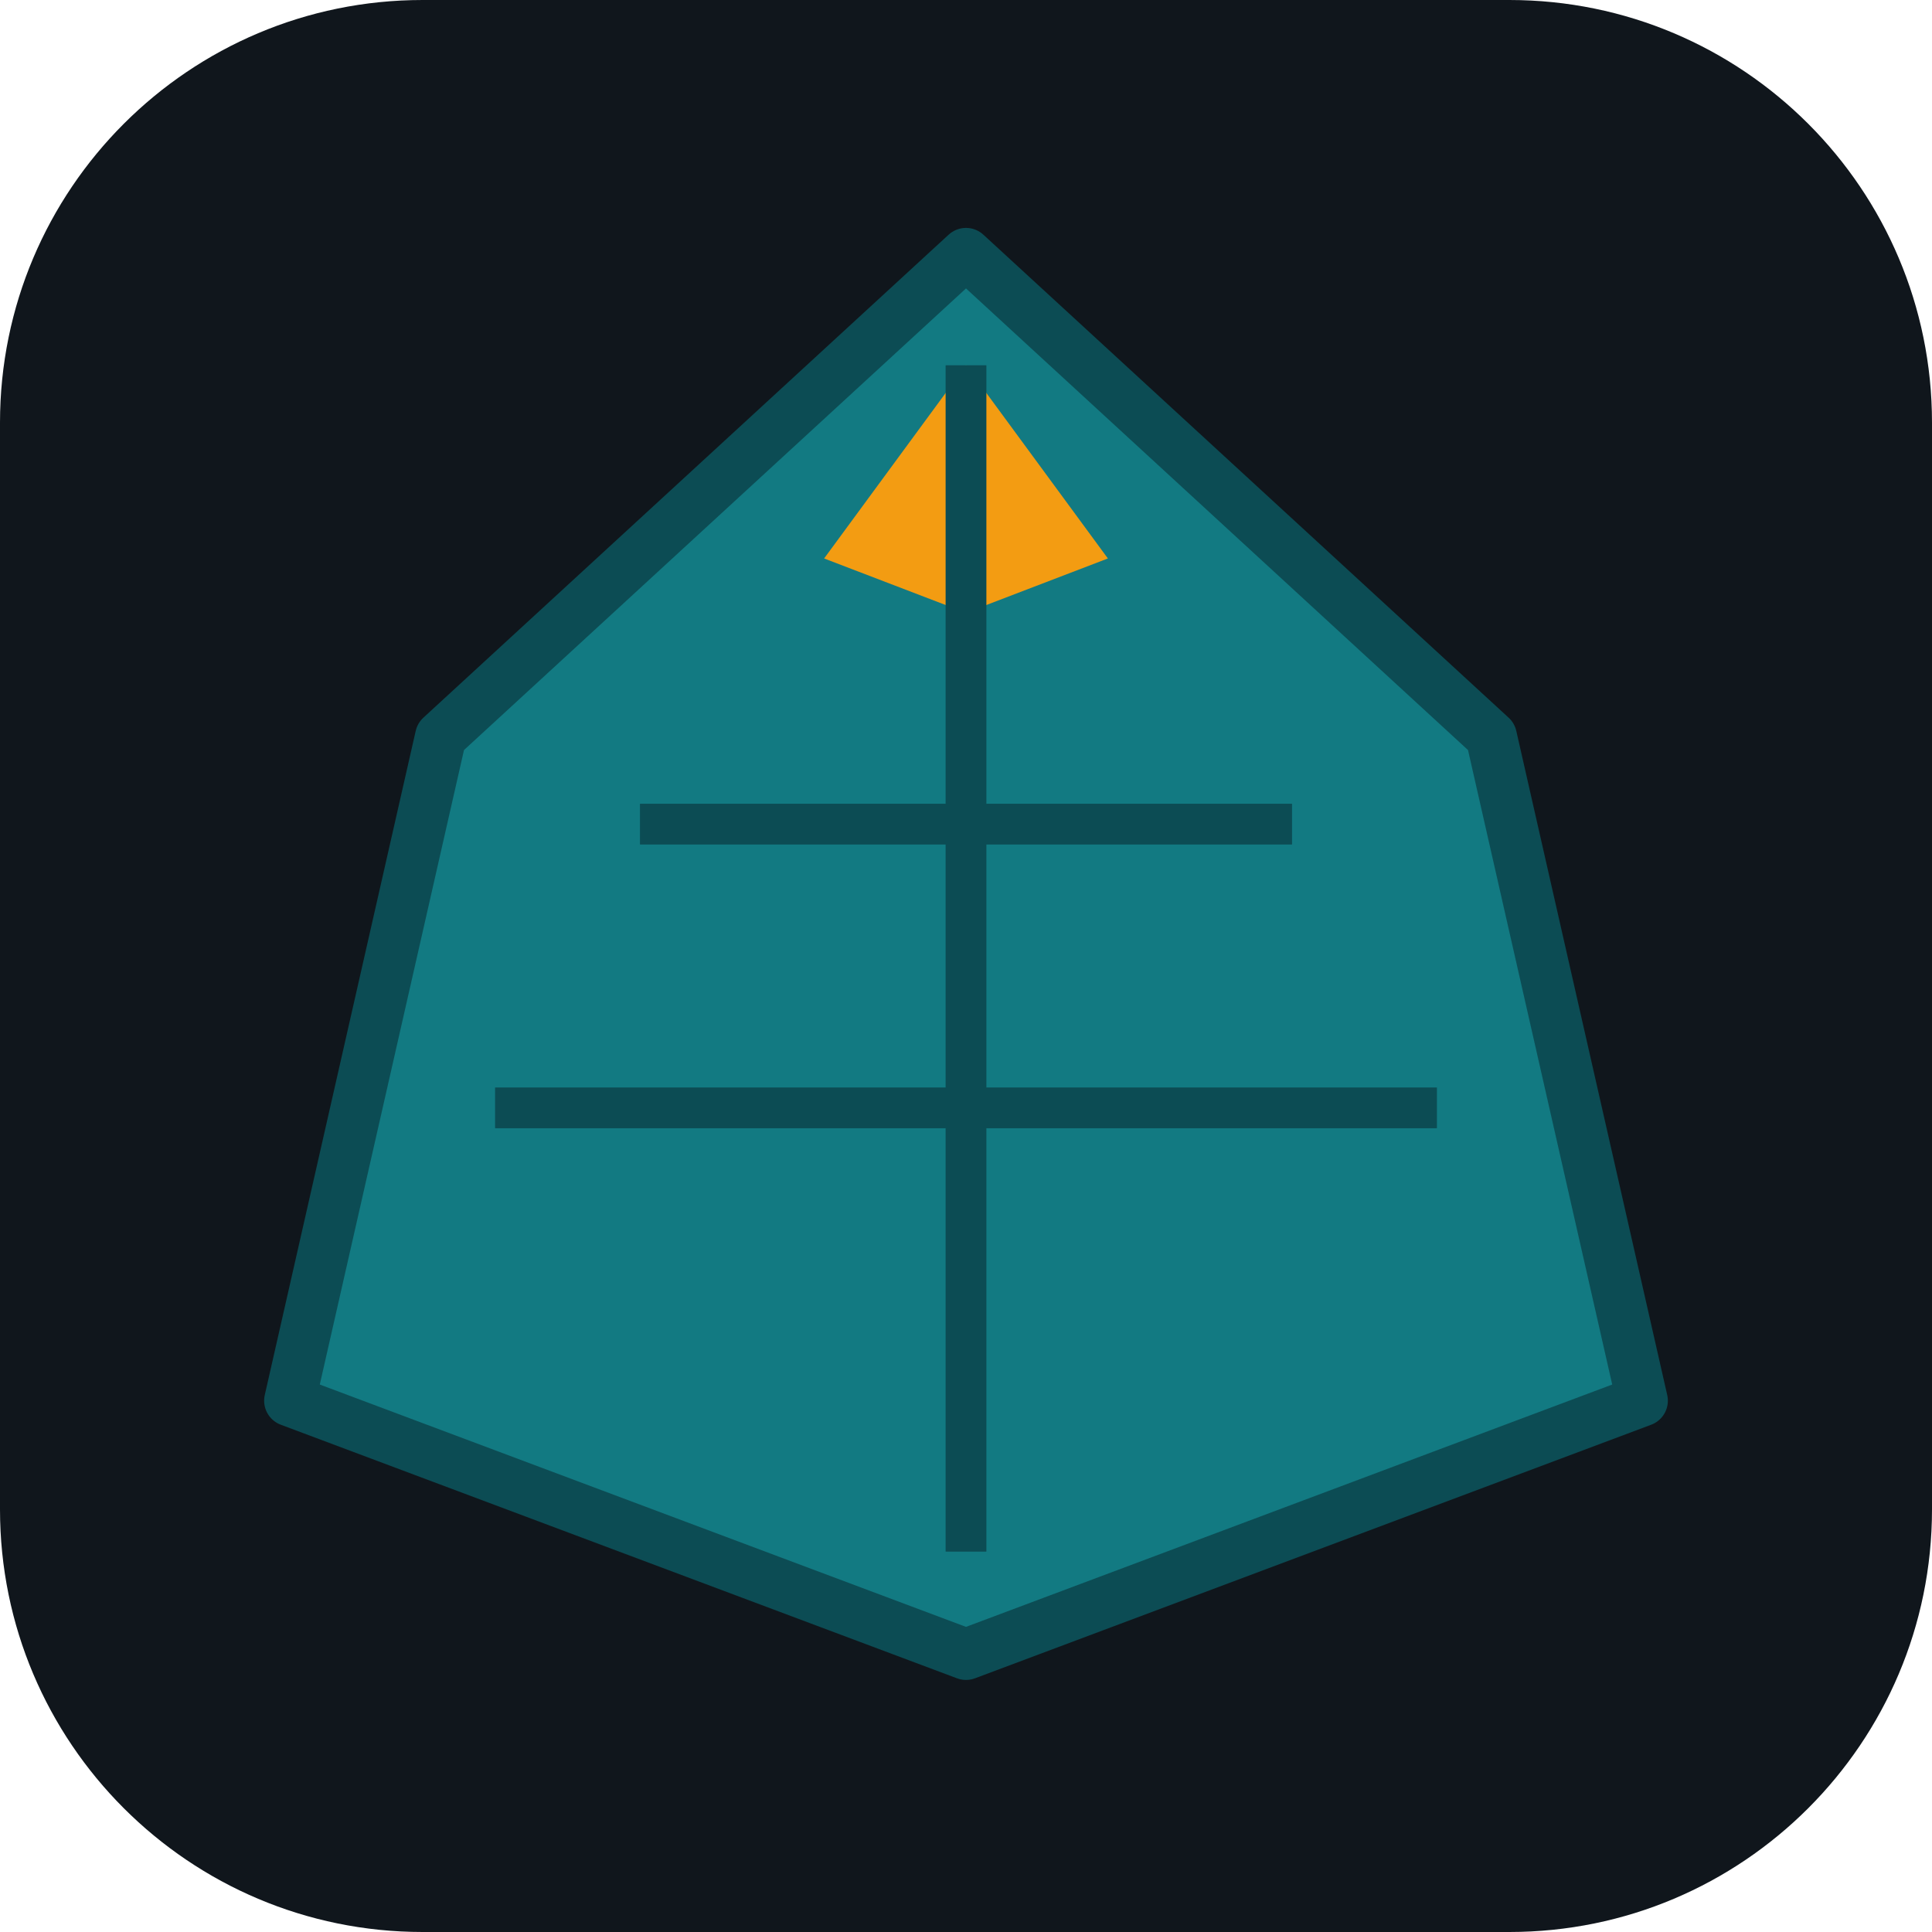
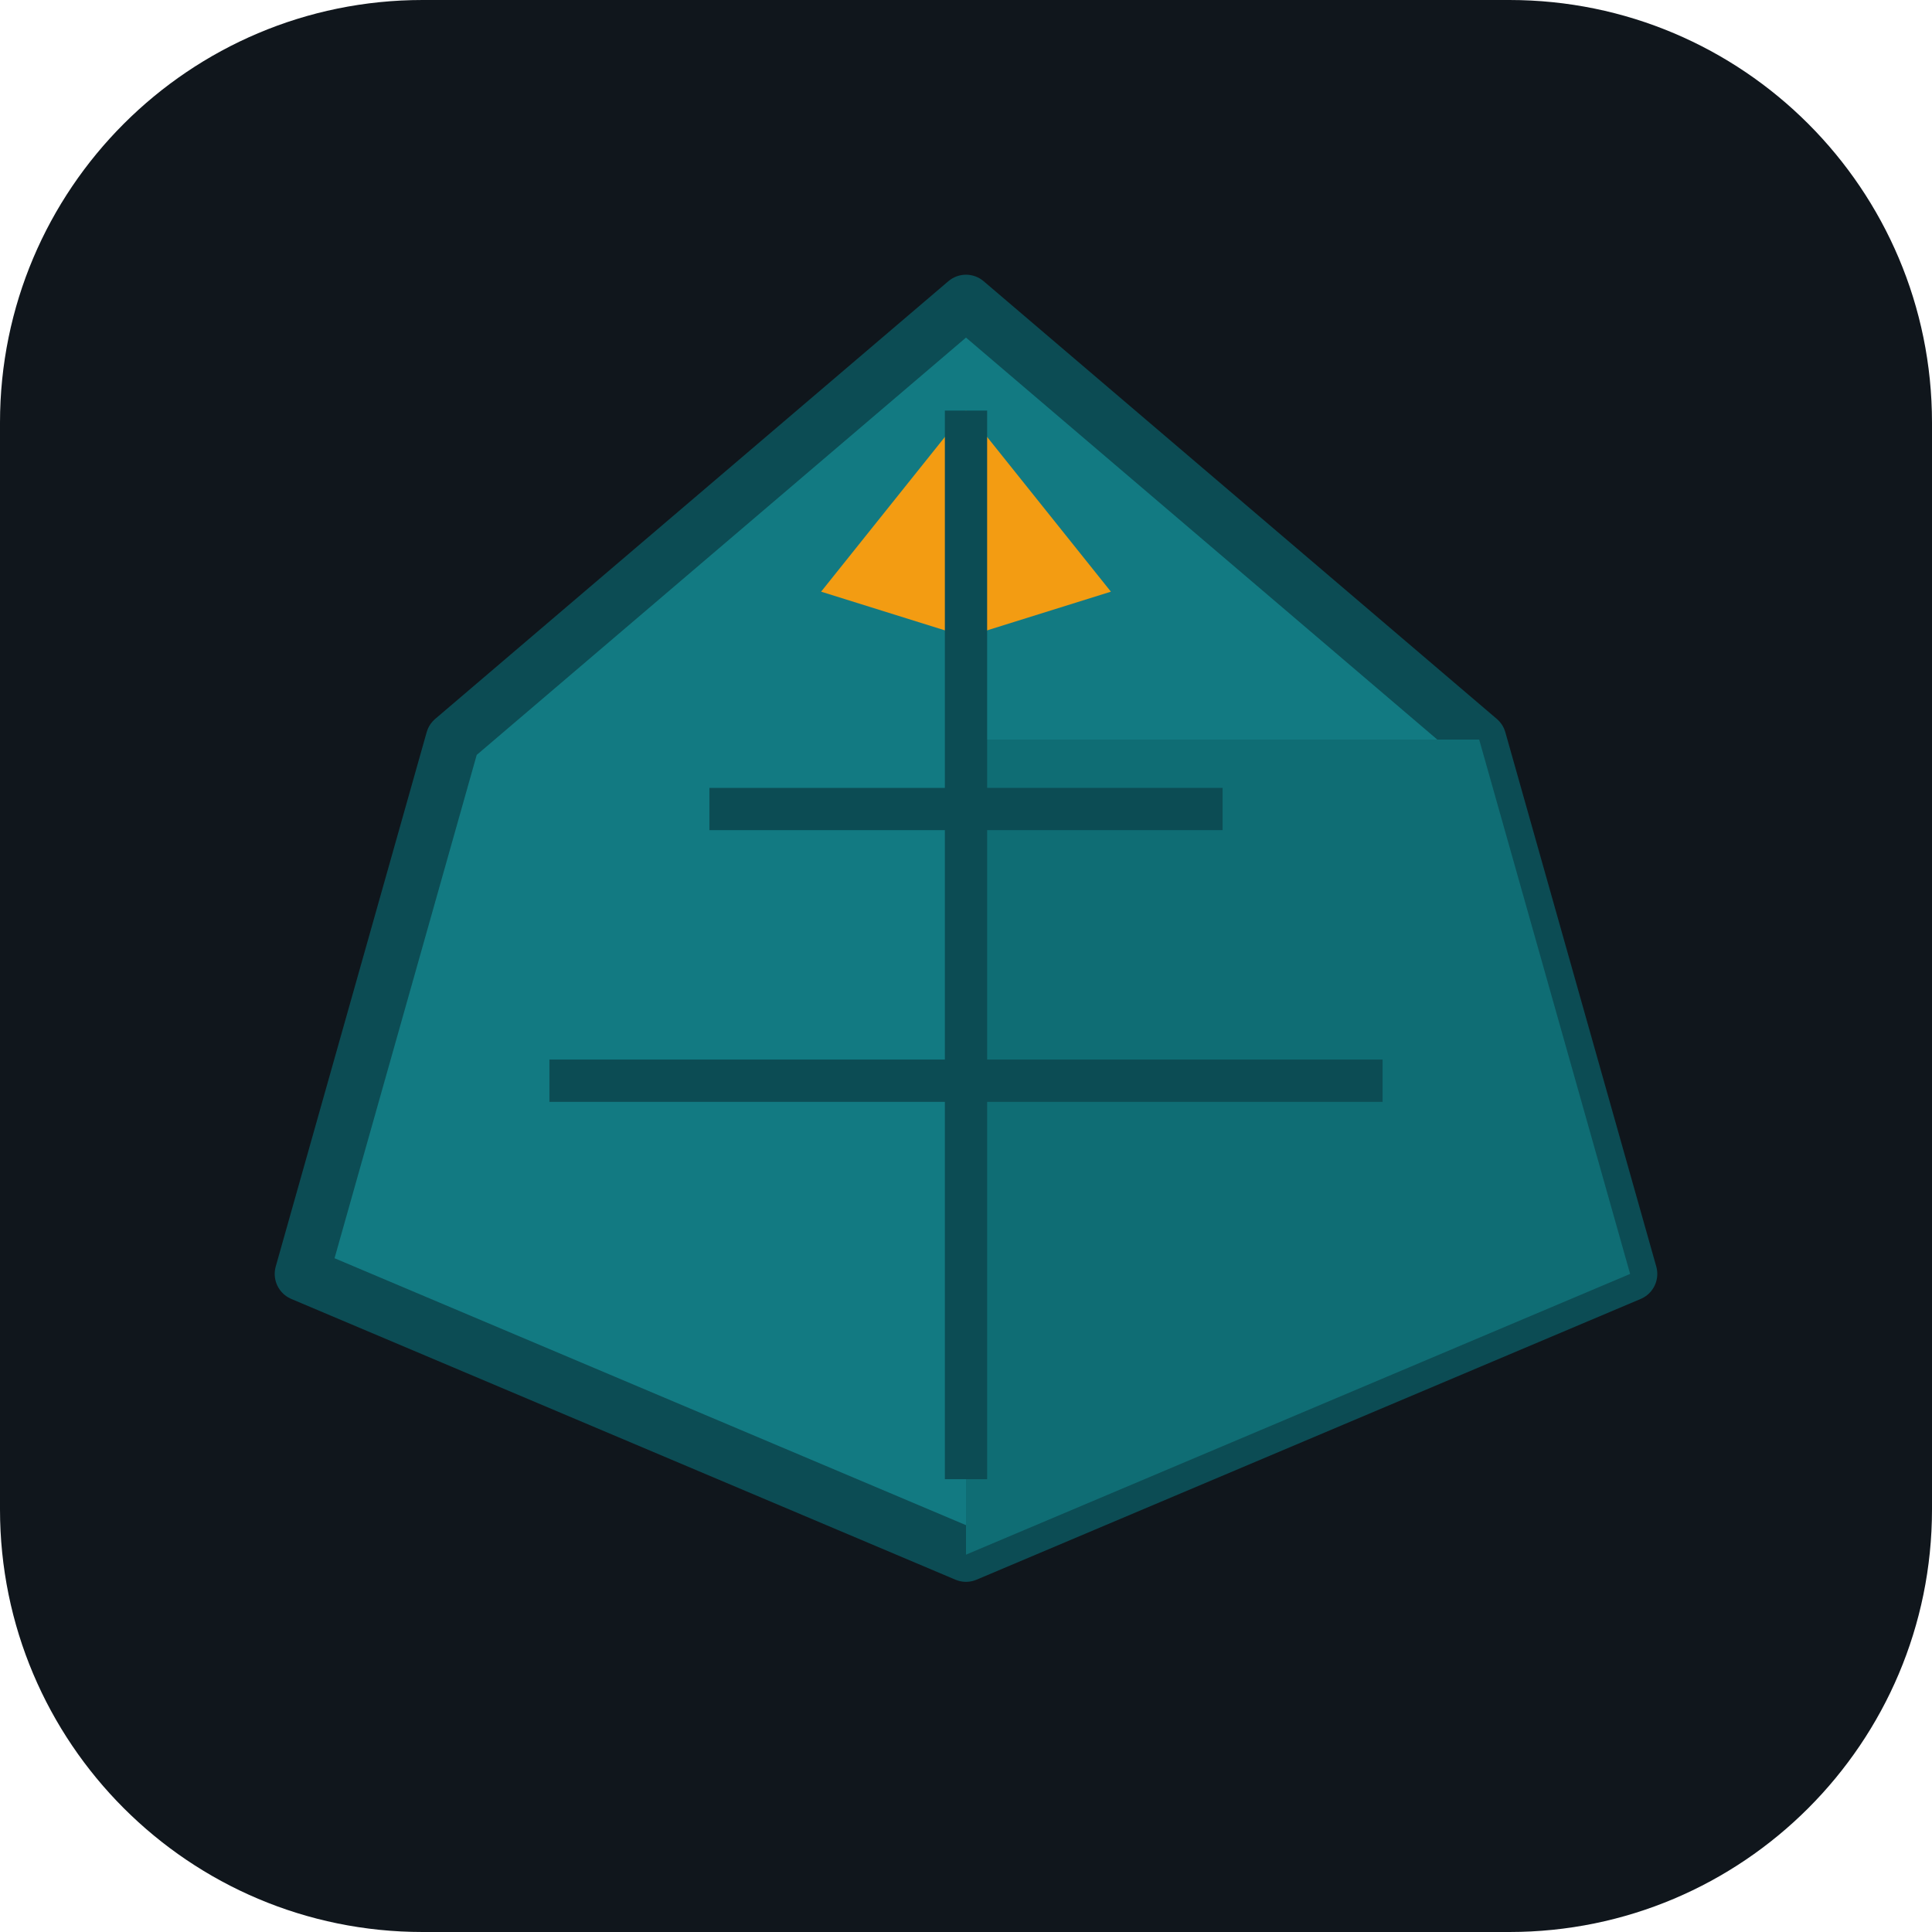
<svg xmlns="http://www.w3.org/2000/svg" viewBox="0 0 64 64" role="img" aria-label="Automate It Away">
  <rect width="64" height="64" rx="14" fill="#10161c" />
-   <path fill="#127a82" stroke="#0c4c54" stroke-width="1.7" stroke-linejoin="round" d="M32 8.4 L49.4 24.4 L54.4 46.4 L32 54.8 L9.6 46.4 L14.6 24.4 Z" />
-   <path fill="#f39c12" d="M32 12.1 L36.7 18.5 L32 20.3 L27.3 18.5 Z" />
-   <path fill="none" stroke="#0c4c54" stroke-width="1.35" stroke-linejoin="round" d="M32 12.1 V51.4 M21.2 27.3 H42.8 M16.4 36.7 H47.6" />
+   <path fill="#127a82" stroke="#0c4c54" stroke-width="1.8" stroke-linejoin="round" d="M32 10 L49 24.5 L54 42.2 L32 51.5 L10 42.2 L15 24.5 Z" />
+   <path fill="#0f6d74" d="M32 24.5 L49 24.5 L54 42.2 L32 51.5 Z" />
+   <path fill="#f39c12" d="M32 13.6 L36.8 19.6 L32 21.1 L27.2 19.6 Z" />
+   <path fill="none" stroke="#0c4c54" stroke-width="1.4" stroke-linejoin="round" d="M32 13.6 V49 M23.5 26.8 H40.5 M18.2 35.8 H45.8" />
</svg>
